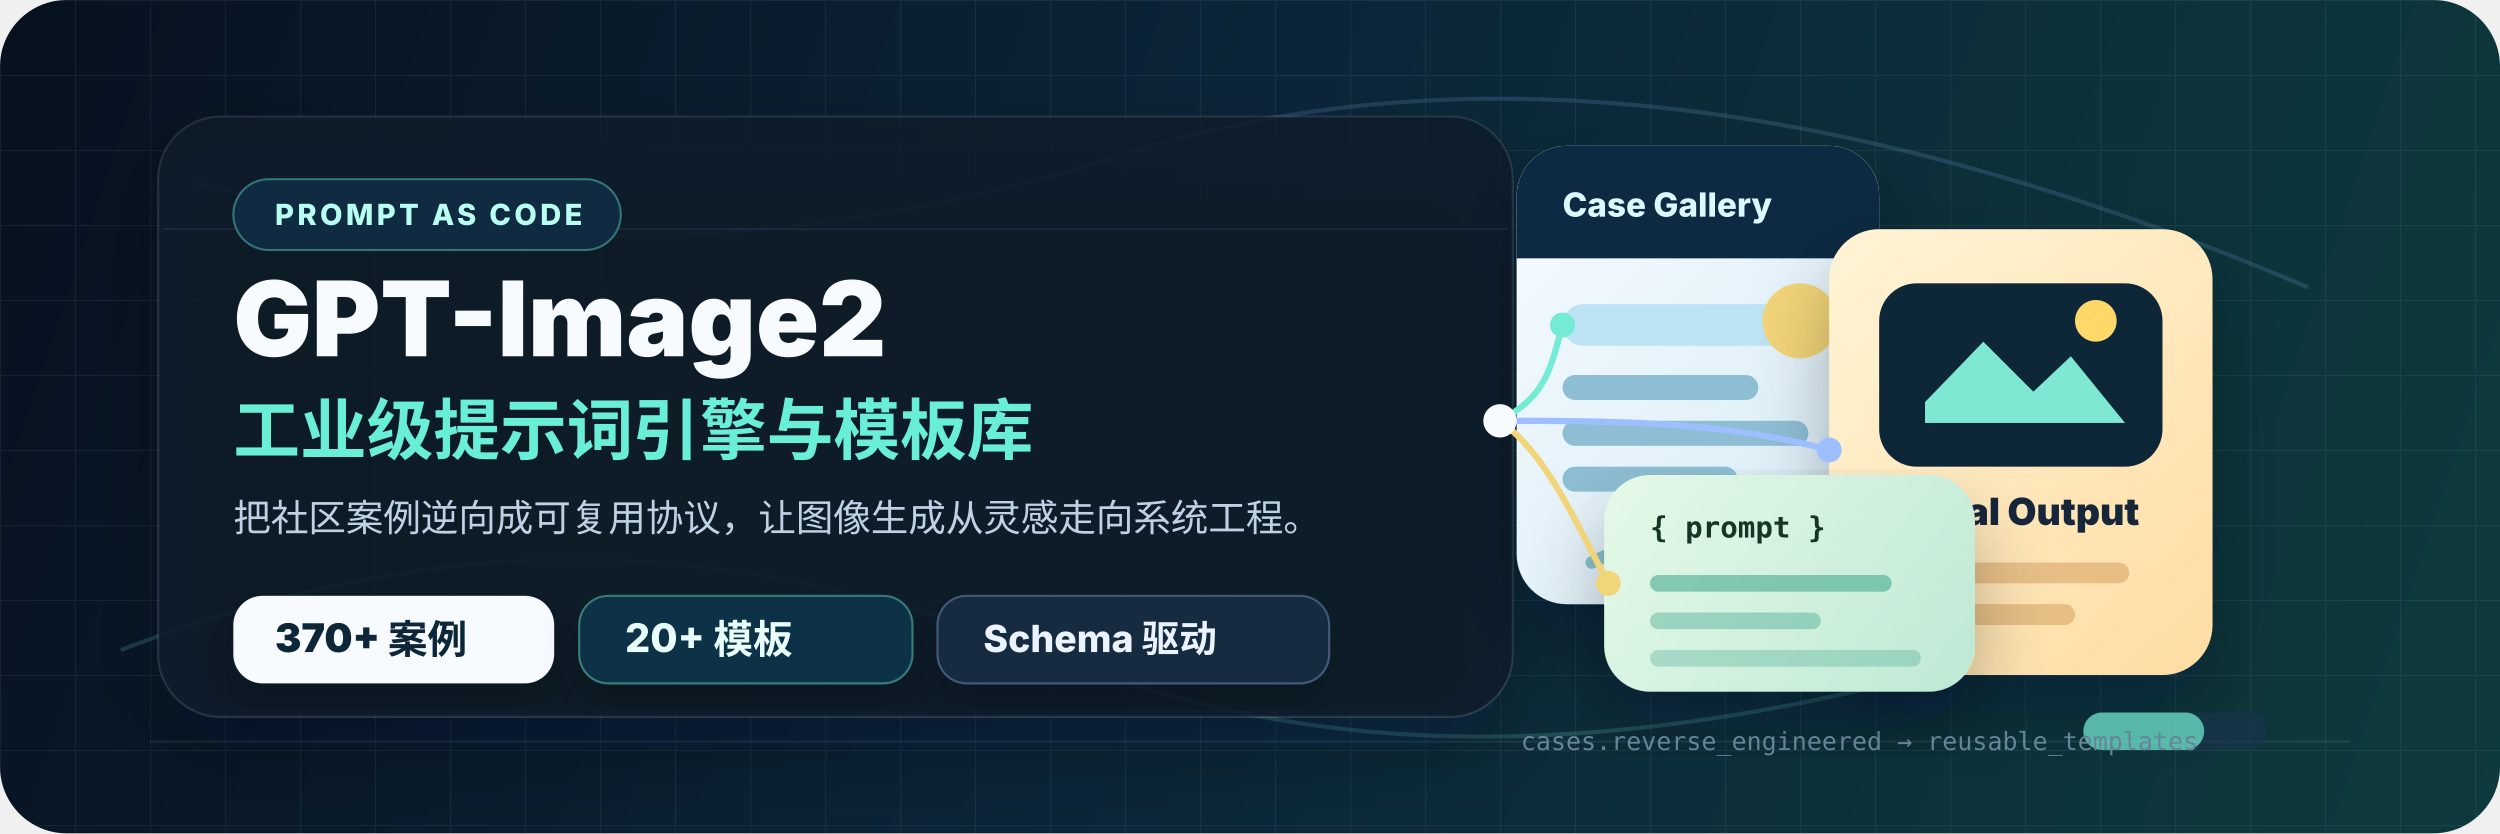
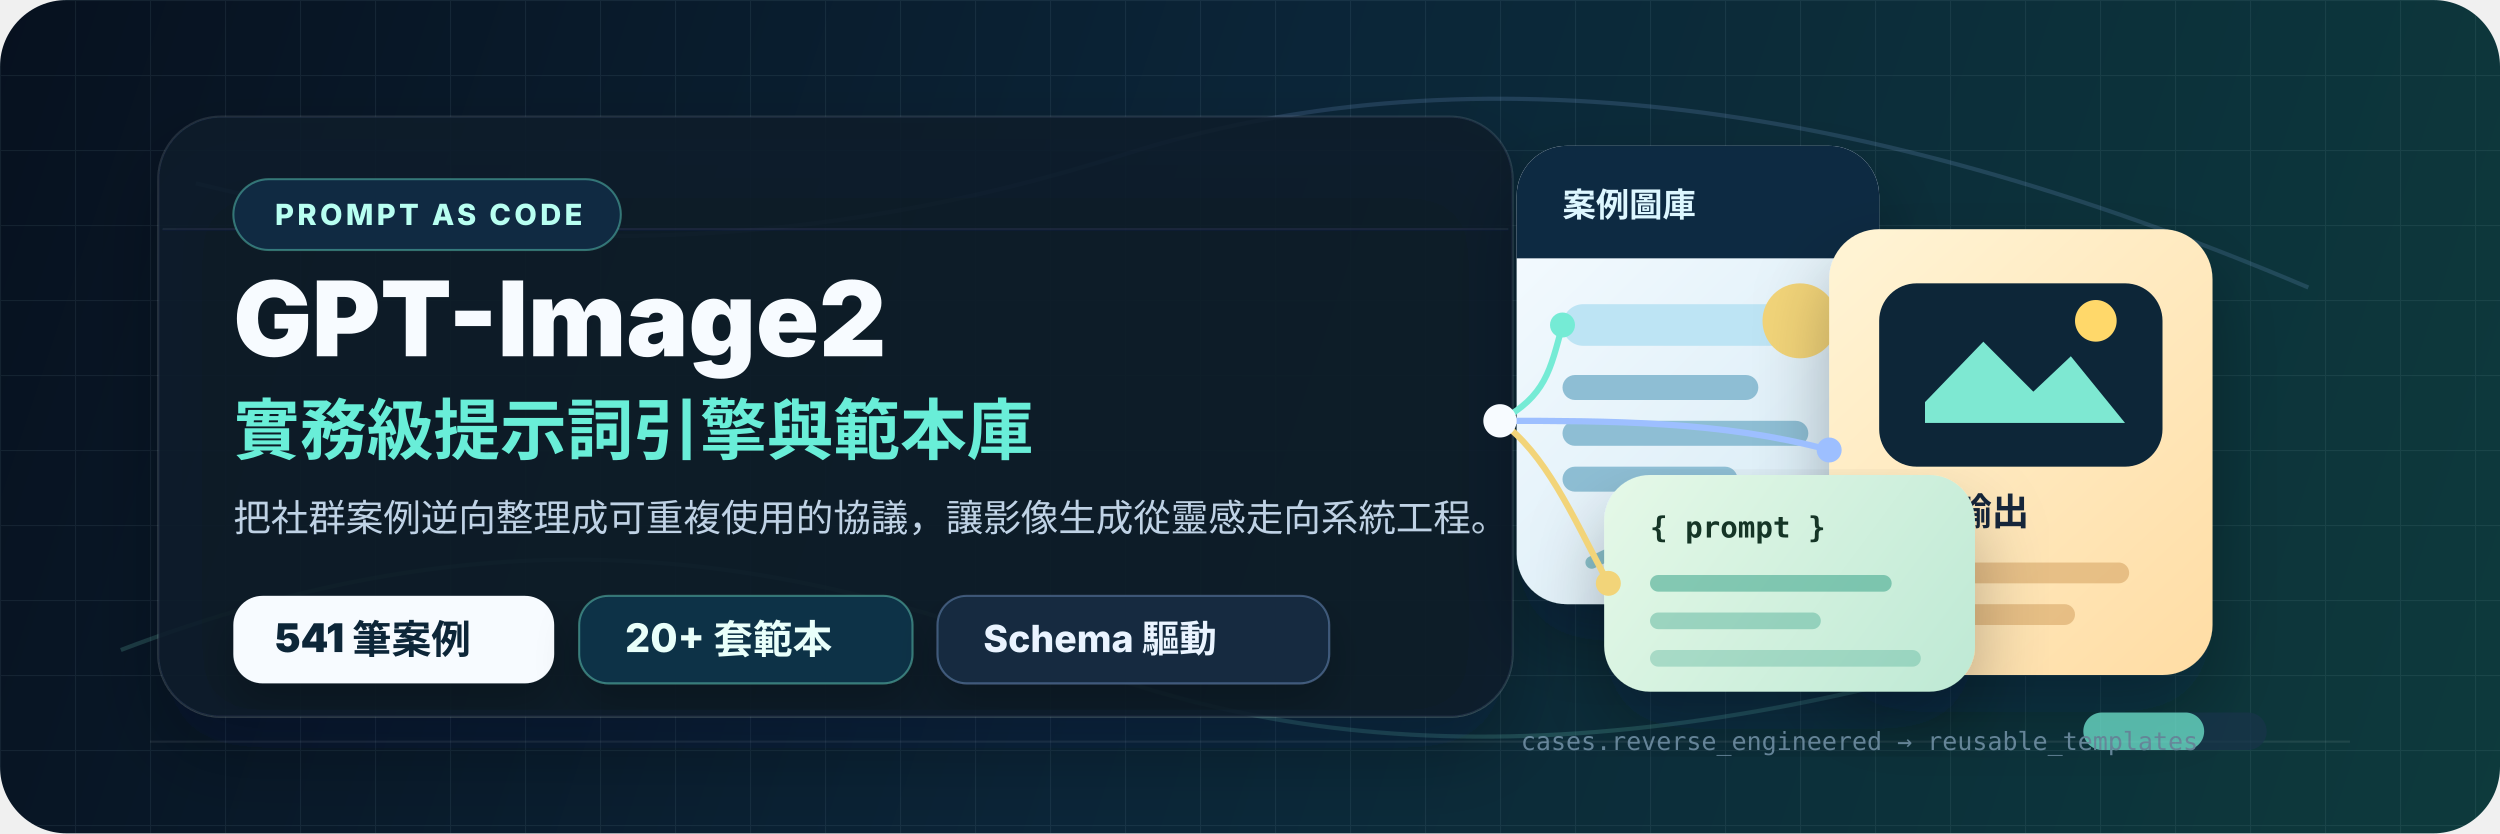
<svg xmlns="http://www.w3.org/2000/svg" width="1200" height="400" viewBox="0 0 1200 400" fill="none">
  <defs>
    <linearGradient id="bg" x1="0" y1="0" x2="1200" y2="400" gradientUnits="userSpaceOnUse">
      <stop stop-color="#07111F" />
      <stop offset="0.48" stop-color="#0B2538" />
      <stop offset="1" stop-color="#0D3A3C" />
    </linearGradient>
    <linearGradient id="accent" x1="204" y1="98" x2="694" y2="320" gradientUnits="userSpaceOnUse">
      <stop stop-color="#6BF3D7" />
      <stop offset="0.48" stop-color="#77B7FF" />
      <stop offset="1" stop-color="#F2D479" />
    </linearGradient>
    <linearGradient id="cardA" x1="751" y1="69" x2="912" y2="232" gradientUnits="userSpaceOnUse">
      <stop stop-color="#F5FBFF" />
      <stop offset="1" stop-color="#D9ECF6" />
    </linearGradient>
    <linearGradient id="cardB" x1="903" y1="110" x2="1078" y2="301" gradientUnits="userSpaceOnUse">
      <stop stop-color="#FFF3D3" />
      <stop offset="1" stop-color="#FFDDA5" />
    </linearGradient>
    <linearGradient id="cardC" x1="787" y1="219" x2="965" y2="351" gradientUnits="userSpaceOnUse">
      <stop stop-color="#E4F8E7" />
      <stop offset="1" stop-color="#B9E7D2" />
    </linearGradient>
    <pattern id="grid" width="36" height="36" patternUnits="userSpaceOnUse">
      <path d="M36 0H0V36" stroke="#B9D4EA" stroke-opacity="0.08" />
    </pattern>
    <filter id="softShadow" x="-20%" y="-20%" width="140%" height="150%" color-interpolation-filters="sRGB">
      <feDropShadow dx="0" dy="18" stdDeviation="18" flood-color="#010713" flood-opacity="0.28" />
    </filter>
    <filter id="smallShadow" x="-20%" y="-20%" width="140%" height="150%" color-interpolation-filters="sRGB">
      <feDropShadow dx="0" dy="10" stdDeviation="10" flood-color="#04101B" flood-opacity="0.2" />
    </filter>
    <clipPath id="clipCardA">
      <rect x="728" y="70" width="174" height="220" rx="24" />
    </clipPath>
    <clipPath id="clipCardB">
      <rect x="878" y="110" width="184" height="214" rx="24" />
    </clipPath>
    <clipPath id="clipCardC">
      <rect x="770" y="228" width="178" height="104" rx="22" />
    </clipPath>
  </defs>
  <rect width="1200" height="400" rx="32" fill="url(#bg)" />
  <rect width="1200" height="400" rx="32" fill="url(#grid)" />
  <path d="M58 312C226 248 360 259 514 318C654 372 820 368 1058 282" stroke="#7DEDD6" stroke-opacity="0.18" stroke-width="2" />
  <path d="M94 88C248 126 392 121 540 74C698 24 887 44 1108 138" stroke="#9BBFFF" stroke-opacity="0.16" stroke-width="2" />
  <path d="M72 356H1128" stroke="#FFFFFF" stroke-opacity="0.08" />
  <g filter="url(#softShadow)">
    <rect x="76" y="56" width="650" height="288" rx="30" fill="#0A1B2D" fill-opacity="0.88" stroke="#FFFFFF" stroke-opacity="0.1" />
    <path d="M78 110H724" stroke="#FFFFFF" stroke-opacity="0.07" />
  </g>
  <g>
    <rect x="112" y="86" width="186" height="34" rx="17" fill="#102A42" stroke="#68E8D0" stroke-opacity="0.42" />
-     <text x="132" y="108" fill="#B8FFF1" font-family="'SF Pro Display','PingFang SC','Microsoft YaHei',sans-serif" font-size="14" font-weight="800" letter-spacing="1.6">PROMPT AS CODE</text>
+     <text x="132" y="108" fill="#B8FFF1" font-family="'SF Pro Display','PingFang TC','Noto Sans TC','Microsoft JhengHei',sans-serif" font-size="14" font-weight="800" letter-spacing="1.6">PROMPT AS CODE</text>
  </g>
-   <text x="112" y="171" fill="#F7FBFF" font-family="'SF Pro Display','PingFang SC','Microsoft YaHei',sans-serif" font-size="50" font-weight="850">GPT-Image2</text>
-   <text x="112" y="218" fill="#69EED8" font-family="'SF Pro Display','PingFang SC','Microsoft YaHei',sans-serif" font-size="32" font-weight="760">工业级提示词引擎与模板库</text>
-   <text x="112" y="255" fill="#BFD2E5" font-family="'SF Pro Text','PingFang SC','Microsoft YaHei',sans-serif" font-size="18" font-weight="500">把社区案例逆向成可复用协议，让图像生成从灵感走向系统工程。</text>
+   <text x="112" y="171" fill="#F7FBFF" font-family="'SF Pro Display','PingFang TC','Noto Sans TC','Microsoft JhengHei',sans-serif" font-size="50" font-weight="850">GPT-Image2</text>
+   <text x="112" y="218" fill="#69EED8" font-family="'SF Pro Display','PingFang TC','Noto Sans TC','Microsoft JhengHei',sans-serif" font-size="32" font-weight="760">實務級提示詞引擎與範本庫</text>
+   <text x="112" y="255" fill="#BFD2E5" font-family="'SF Pro Text','PingFang TC','Noto Sans TC','Microsoft JhengHei',sans-serif" font-size="18" font-weight="500">把社群案例逆向整理成可重複使用的協議，讓影像生成從靈感走向系統工程。</text>
  <g filter="url(#smallShadow)">
    <rect x="112" y="286" width="154" height="42" rx="14" fill="#F7FBFF" />
-     <text x="132" y="313" fill="#0B2538" font-family="'SF Pro Display','PingFang SC','Microsoft YaHei',sans-serif" font-size="19" font-weight="850">370+ 案例</text>
+     <text x="132" y="313" fill="#0B2538" font-family="'SF Pro Display','PingFang TC','Noto Sans TC','Microsoft JhengHei',sans-serif" font-size="19" font-weight="850">541 筆案例</text>
  </g>
  <g filter="url(#smallShadow)">
    <rect x="278" y="286" width="160" height="42" rx="14" fill="#0E3246" stroke="#73EBD5" stroke-opacity="0.42" />
-     <text x="300" y="313" fill="#E9FFFA" font-family="'SF Pro Display','PingFang SC','Microsoft YaHei',sans-serif" font-size="19" font-weight="800">20+ 模板</text>
+     <text x="300" y="313" fill="#E9FFFA" font-family="'SF Pro Display','PingFang TC','Noto Sans TC','Microsoft JhengHei',sans-serif" font-size="19" font-weight="800">20+ 套範本</text>
  </g>
  <g filter="url(#smallShadow)">
    <rect x="450" y="286" width="188" height="42" rx="14" fill="#122B3F" stroke="#9DBFFF" stroke-opacity="0.34" />
-     <text x="472" y="313" fill="#EAF3FF" font-family="'SF Pro Display','PingFang SC','Microsoft YaHei',sans-serif" font-size="18" font-weight="760">Schema 驱动</text>
+     <text x="472" y="313" fill="#EAF3FF" font-family="'SF Pro Display','PingFang TC','Noto Sans TC','Microsoft JhengHei',sans-serif" font-size="18" font-weight="760">Schema 驅動</text>
  </g>
  <g filter="url(#softShadow)">
    <rect x="728" y="70" width="174" height="220" rx="24" fill="url(#cardA)" />
    <g clip-path="url(#clipCardA)">
      <rect x="728" y="70" width="174" height="54" fill="#102A42" />
-       <text x="750" y="104" fill="#DDF7FF" font-family="'SF Pro Text','PingFang SC','Microsoft YaHei',sans-serif" font-size="16" font-weight="760">Case Gallery</text>
+       <text x="750" y="104" fill="#DDF7FF" font-family="'SF Pro Text','PingFang TC','Noto Sans TC','Microsoft JhengHei',sans-serif" font-size="16" font-weight="760">案例圖庫</text>
      <rect x="750" y="146" width="130" height="20" rx="10" fill="#BDE4F4" />
      <rect x="750" y="180" width="94" height="12" rx="6" fill="#8EBED4" />
      <rect x="750" y="202" width="118" height="12" rx="6" fill="#8EBED4" />
      <rect x="750" y="224" width="84" height="12" rx="6" fill="#8EBED4" />
      <path d="M856 261C824 250 798 253 764 270" stroke="#0F7C88" stroke-opacity="0.42" stroke-width="6" stroke-linecap="round" />
      <circle cx="864" cy="154" r="18" fill="#F2D479" />
    </g>
  </g>
  <g filter="url(#softShadow)">
    <rect x="878" y="110" width="184" height="214" rx="24" fill="url(#cardB)" />
    <g clip-path="url(#clipCardB)">
      <rect x="902" y="136" width="136" height="88" rx="18" fill="#0B2538" />
      <path d="M924 193L952 164L976 188L994 171L1020 203H924Z" fill="#7EE8D2" />
      <circle cx="1006" cy="154" r="10" fill="#FFD86B" />
-       <text x="902" y="252" fill="#17283A" font-family="'SF Pro Display','PingFang SC','Microsoft YaHei',sans-serif" font-size="18" font-weight="850">Visual Output</text>
+       <text x="902" y="252" fill="#17283A" font-family="'SF Pro Display','PingFang TC','Noto Sans TC','Microsoft JhengHei',sans-serif" font-size="18" font-weight="850">視覺輸出</text>
      <rect x="902" y="270" width="120" height="10" rx="5" fill="#C58D49" fill-opacity="0.42" />
      <rect x="902" y="290" width="94" height="10" rx="5" fill="#C58D49" fill-opacity="0.42" />
    </g>
  </g>
  <g filter="url(#softShadow)">
    <rect x="770" y="228" width="178" height="104" rx="22" fill="url(#cardC)" />
    <g clip-path="url(#clipCardC)">
      <text x="792" y="258" fill="#123527" font-family="'IBM Plex Mono','SFMono-Regular',monospace" font-size="14" font-weight="800">{ prompt }</text>
      <rect x="792" y="276" width="116" height="8" rx="4" fill="#2D9C83" fill-opacity="0.5" />
      <rect x="792" y="294" width="82" height="8" rx="4" fill="#2D9C83" fill-opacity="0.36" />
      <rect x="792" y="312" width="130" height="8" rx="4" fill="#2D9C83" fill-opacity="0.28" />
    </g>
  </g>
  <g>
    <path d="M720 202C742 190 744 178 750 156" stroke="#75EBD5" stroke-width="3" stroke-linecap="round" />
    <path d="M720 202C742 218 754 246 772 280" stroke="#F2D479" stroke-width="3" stroke-linecap="round" />
    <path d="M720 202C772 202 826 202 878 216" stroke="#9DBFFF" stroke-width="3" stroke-linecap="round" />
    <circle cx="720" cy="202" r="8" fill="#F7FBFF" />
    <circle cx="750" cy="156" r="6" fill="#75EBD5" />
    <circle cx="772" cy="280" r="6" fill="#F2D479" />
    <circle cx="878" cy="216" r="6" fill="#9DBFFF" />
  </g>
  <g opacity="0.72">
    <rect x="1000" y="342" width="88" height="18" rx="9" fill="#17334A" />
    <rect x="1000" y="342" width="58" height="18" rx="9" fill="#75EBD5" />
    <text x="730" y="360" fill="#86A5BD" font-family="'IBM Plex Mono','SFMono-Regular',monospace" font-size="12">cases.reverse_engineered → reusable_templates</text>
  </g>
</svg>
